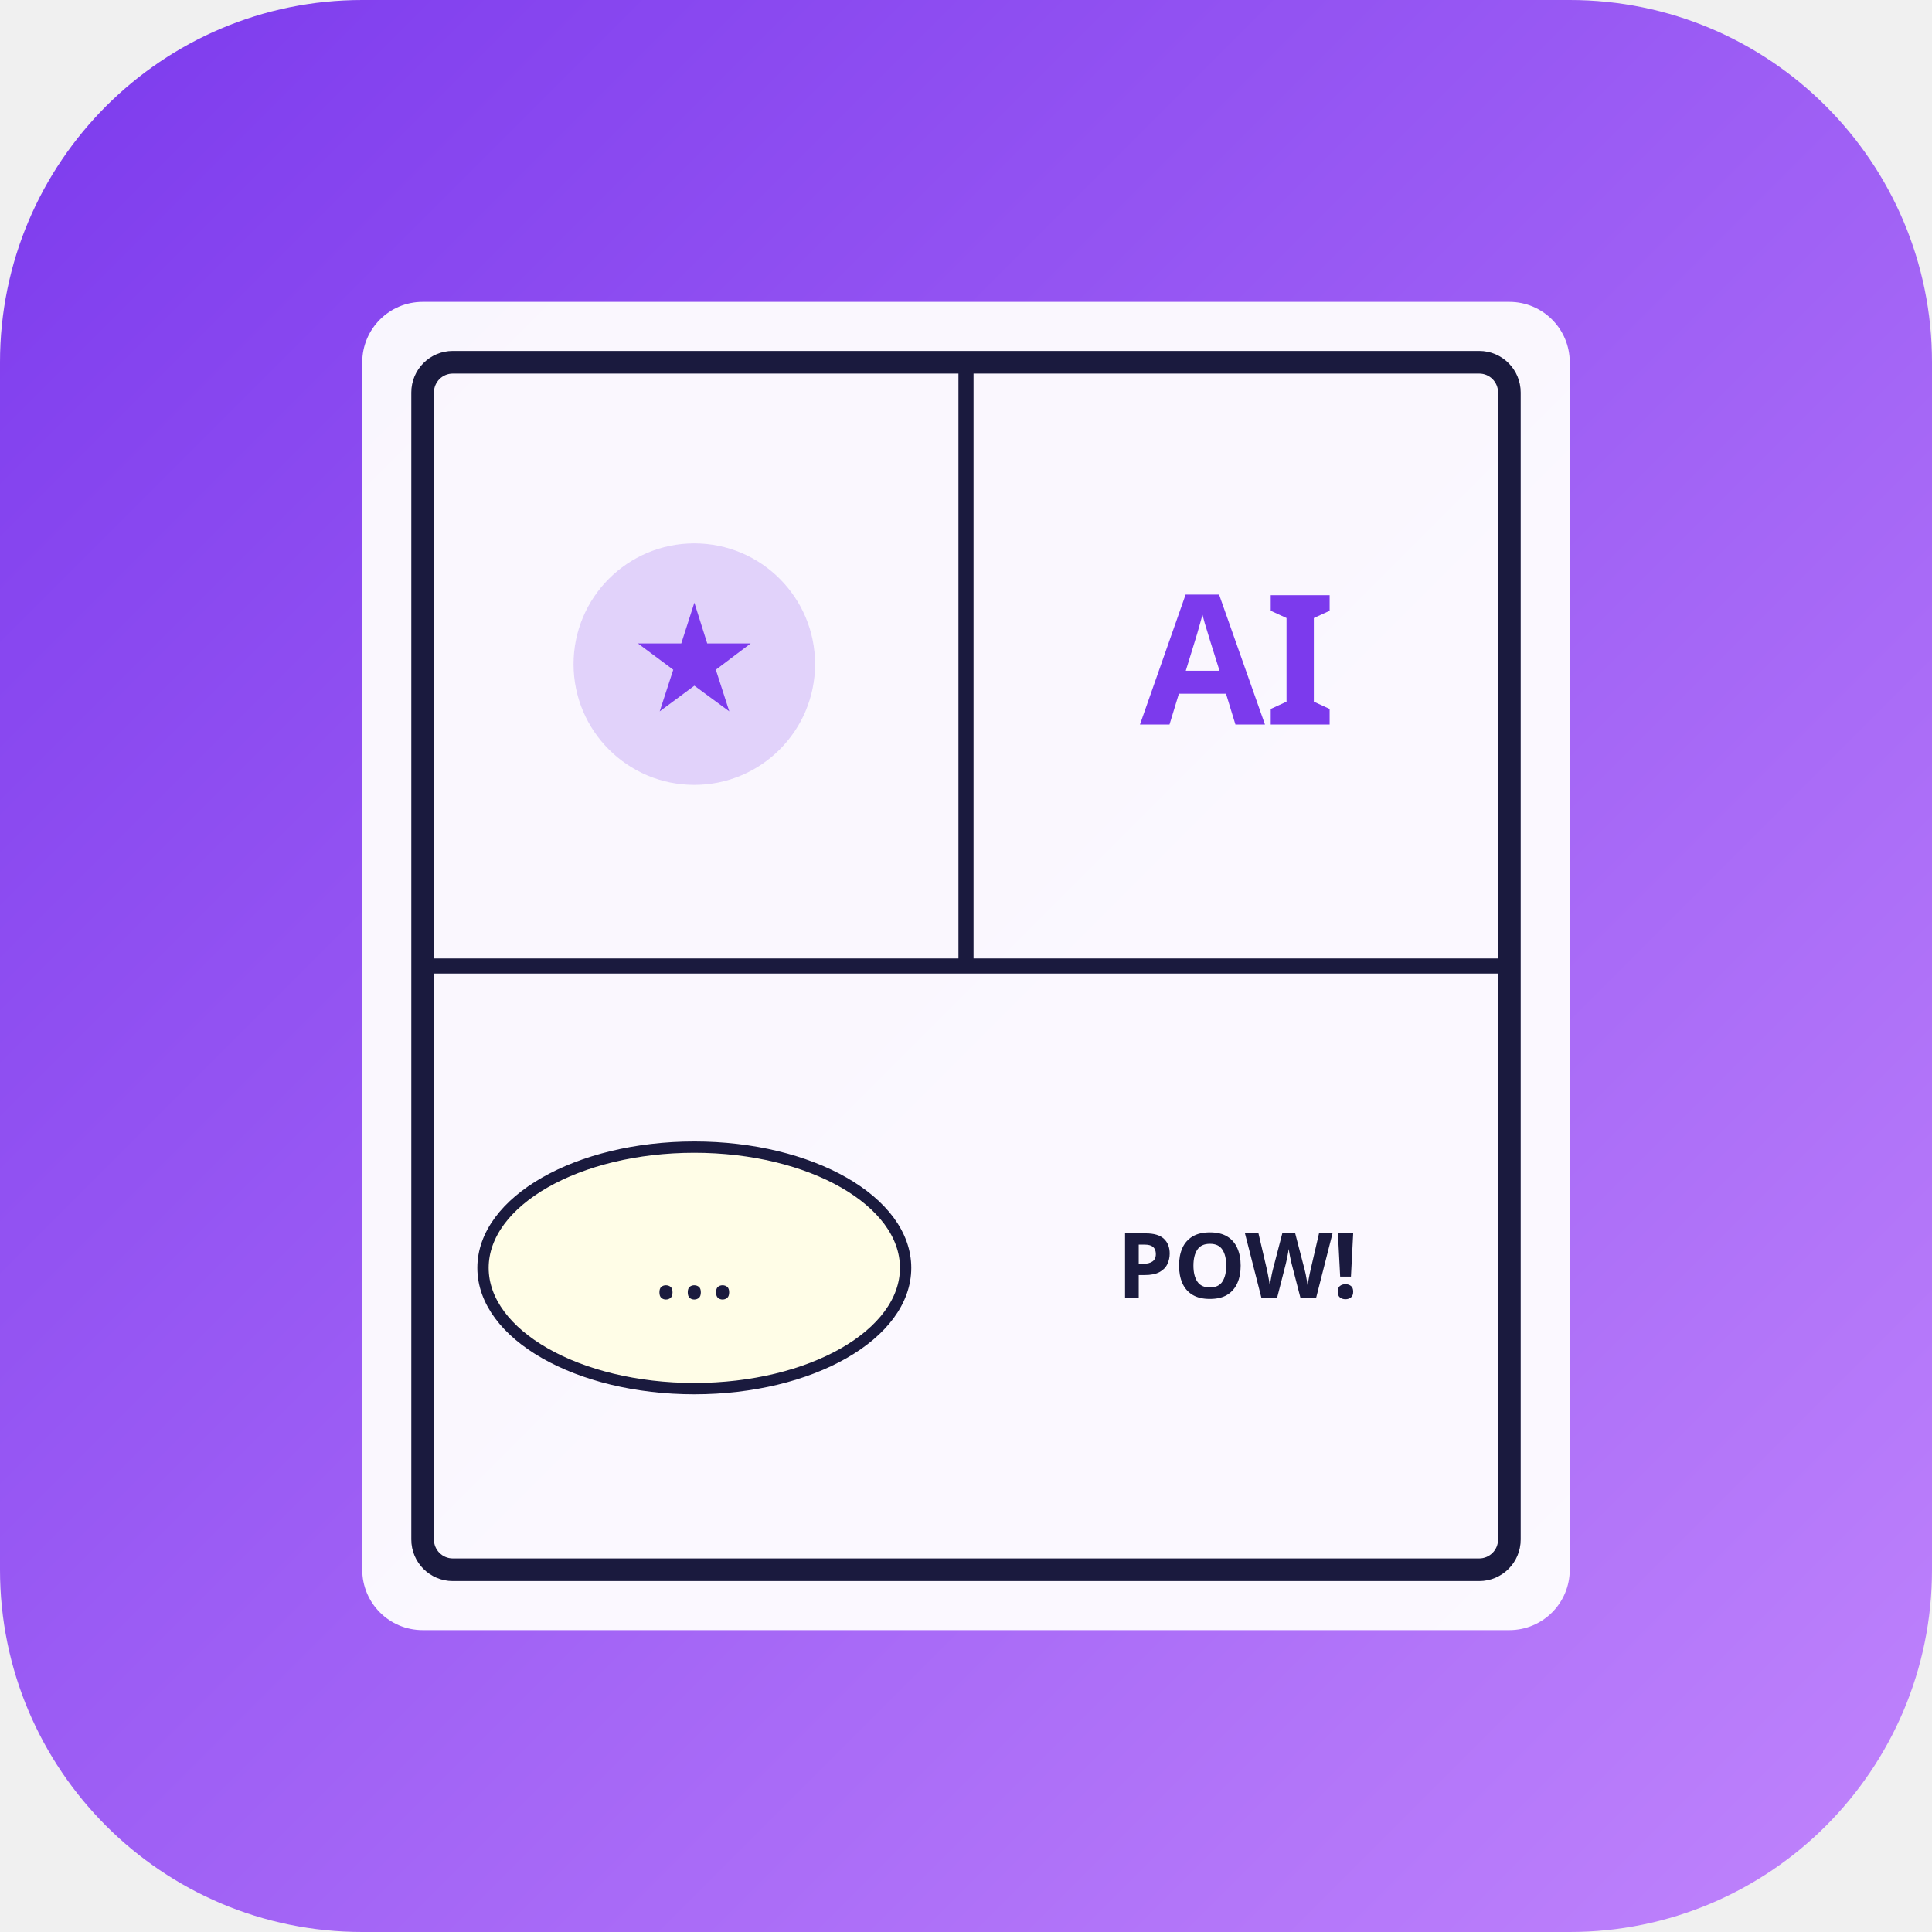
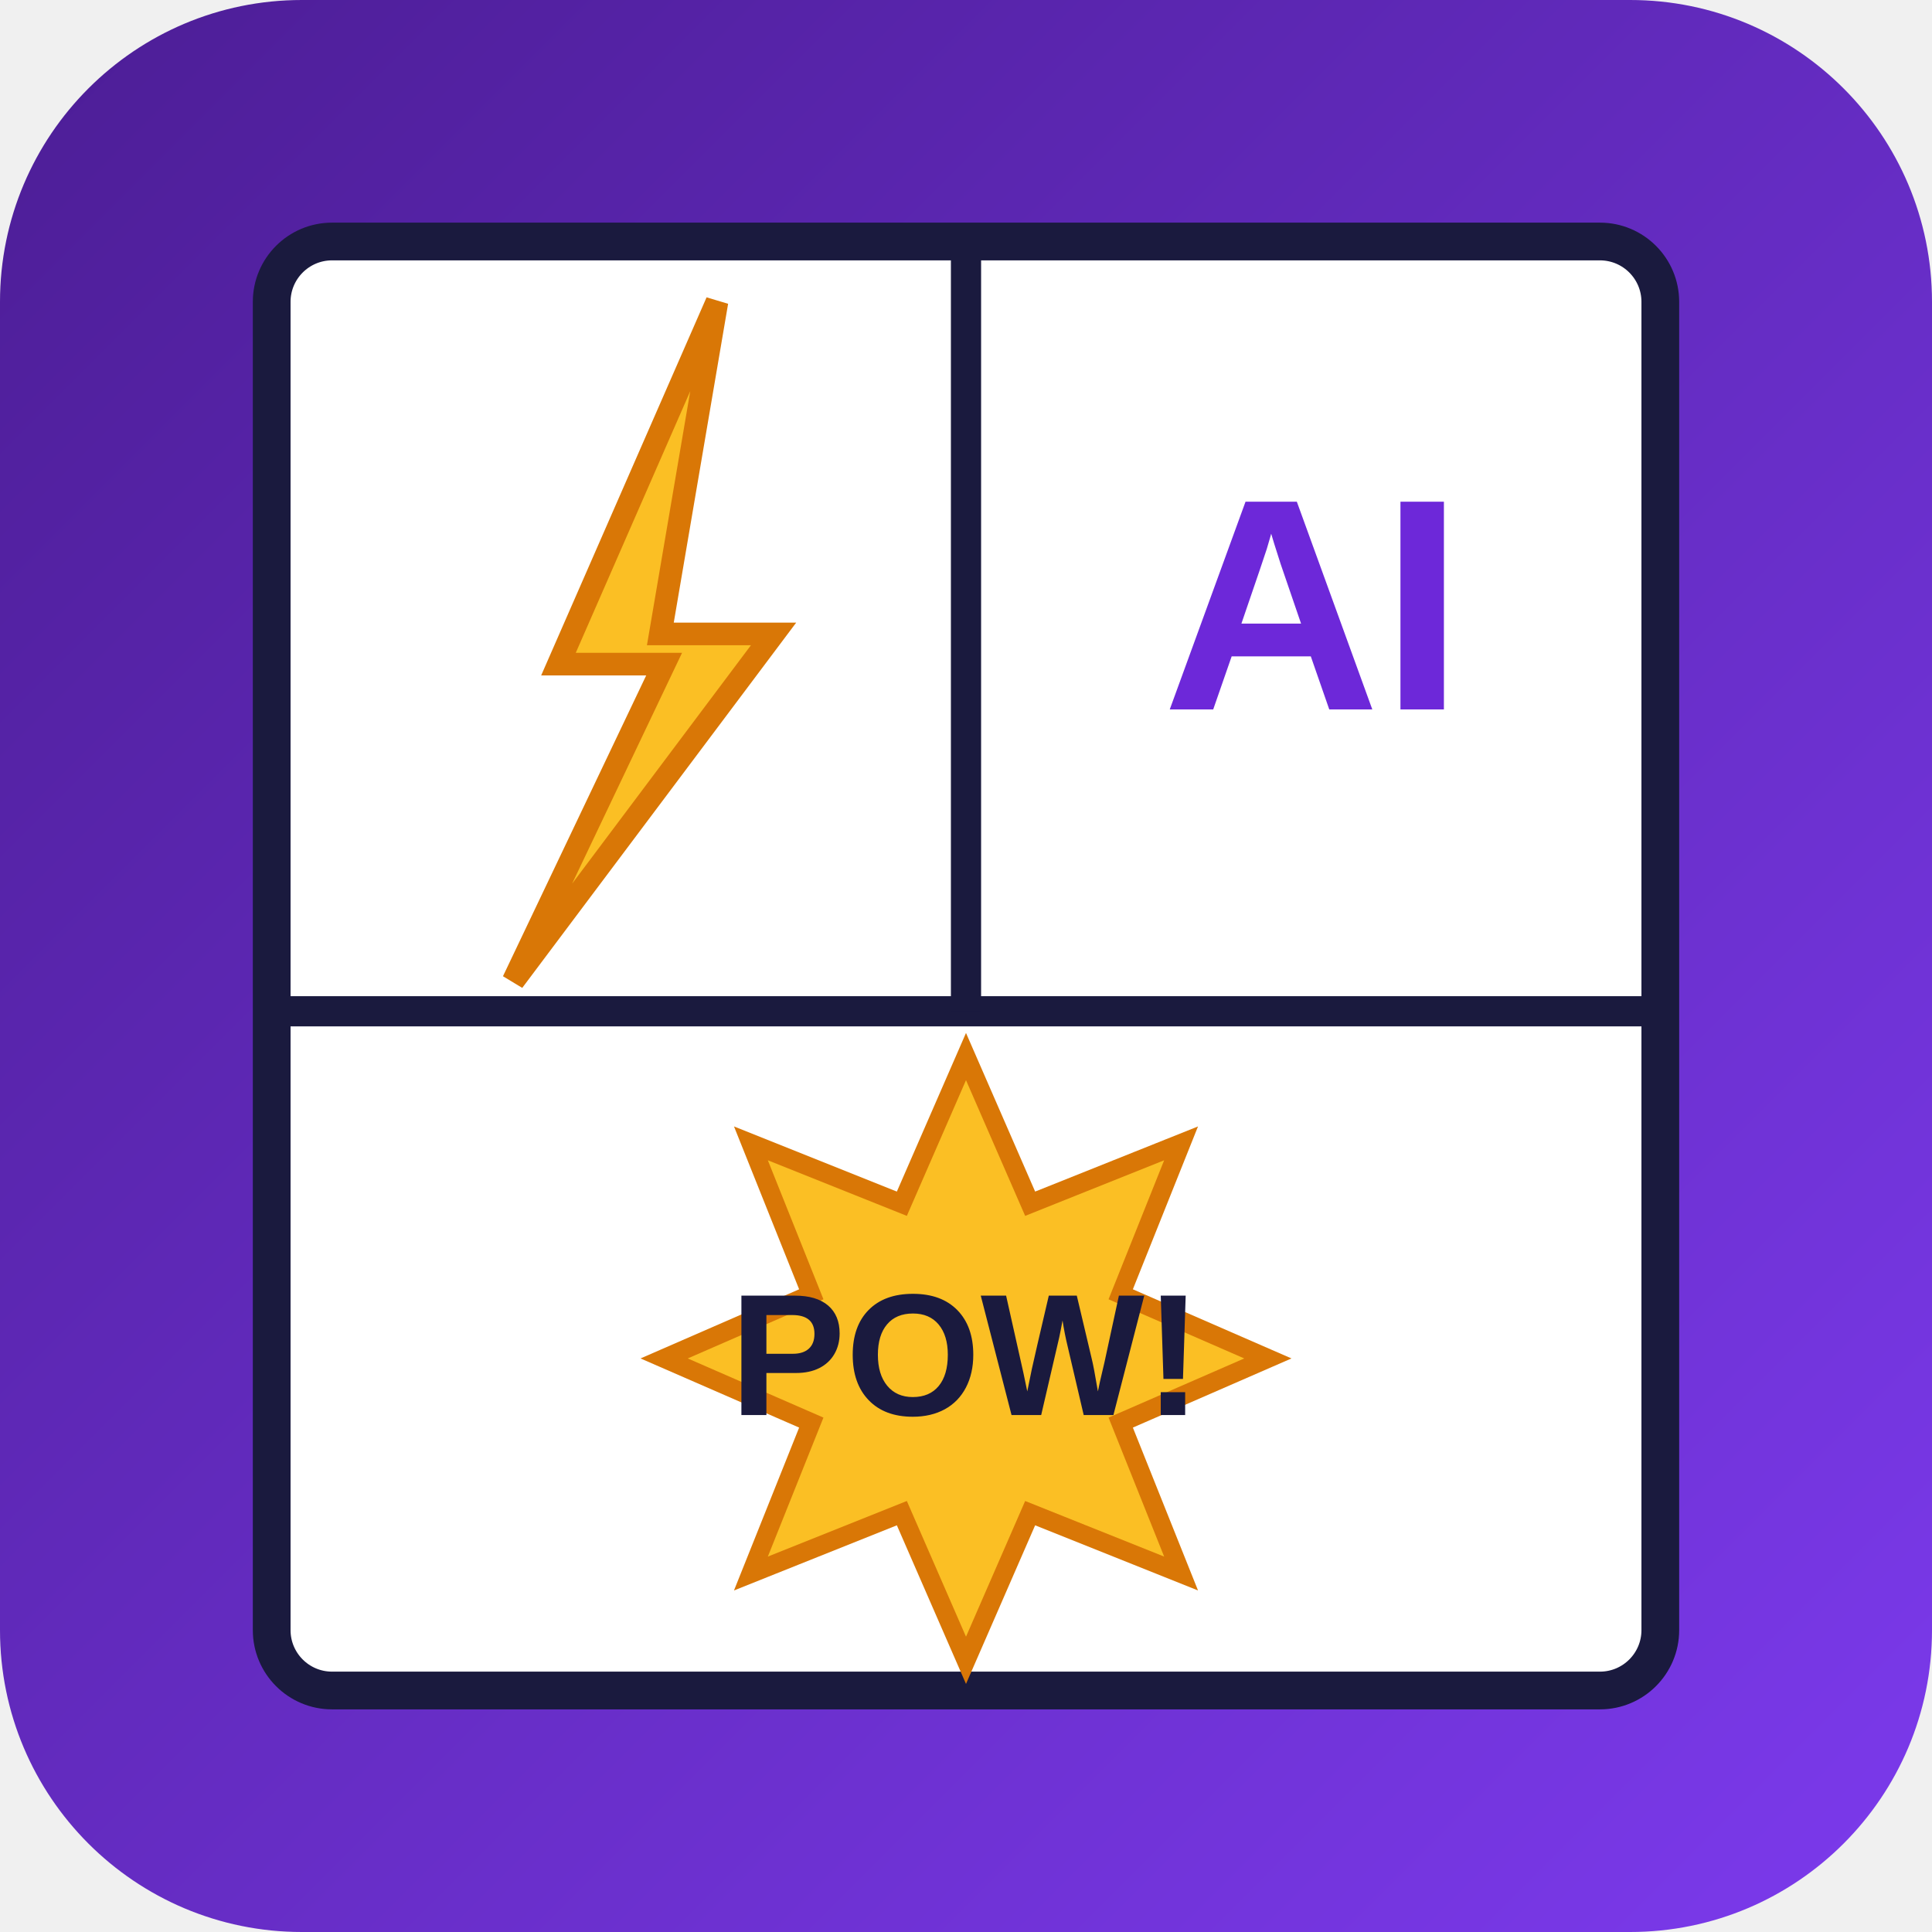
<svg xmlns="http://www.w3.org/2000/svg" viewBox="0 0 512 512">
  <defs>
    <linearGradient id="bg" x1="0%" y1="0%" x2="100%" y2="100%">
-       <stop offset="0%" style="stop-color:#7c3aed" />
-       <stop offset="100%" style="stop-color:#c084fc" />
+       <stop offset="0%" stop-color="#4c1d95" />
+       <stop offset="100%" stop-color="#7c3aed" />
    </linearGradient>
  </defs>
-   <rect width="512" height="512" rx="96" fill="url(#bg)" />
-   <rect x="96" y="80" width="320" height="352" rx="16" fill="#fff" opacity="0.95" />
-   <rect x="112" y="96" width="288" height="320" rx="8" fill="none" stroke="#1a1a3e" stroke-width="6" />
-   <line x1="256" y1="96" x2="256" y2="256" stroke="#1a1a3e" stroke-width="4" />
-   <line x1="112" y1="256" x2="400" y2="256" stroke="#1a1a3e" stroke-width="4" />
-   <circle cx="184" cy="176" r="32" fill="#7c3aed" opacity="0.2" />
-   <text x="184" y="188" text-anchor="middle" font-size="40" fill="#7c3aed">★</text>
-   <text x="328" y="192" text-anchor="middle" font-size="48" font-weight="bold" fill="#7c3aed" font-family="sans-serif">AI</text>
-   <ellipse cx="184" cy="336" rx="56" ry="32" fill="#fffde7" stroke="#1a1a3e" stroke-width="3" />
-   <text x="184" y="344" text-anchor="middle" font-size="28" fill="#1a1a3e" font-family="sans-serif">...</text>
-   <text x="328" y="344" text-anchor="middle" font-size="24" font-weight="bold" fill="#1a1a3e" font-family="sans-serif">POW!</text>
+   <rect width="512" height="512" rx="80" fill="url(#bg)" />
+   <rect x="72" y="64" width="368" height="384" rx="16" fill="#fff" stroke="#1a1a3e" stroke-width="10" />
+   <line x1="72" y1="268" x2="440" y2="268" stroke="#1a1a3e" stroke-width="8" />
+   <line x1="256" y1="64" x2="256" y2="268" stroke="#1a1a3e" stroke-width="8" />
+   <path d="M190 80 L148 176 L176 176 L136 260 L205 168 L175 168 Z" fill="#fbbf24" stroke="#d97706" stroke-width="6" />
+   <text x="348" y="188" text-anchor="middle" font-size="80" font-weight="bold" fill="#6d28d9" font-family="Arial,sans-serif">AI</text>
+   <polygon points="256,280 273,319 313,303 297,343 336,360 297,377 313,417 273,401 256,440 239,401 199,417 215,377 176,360 215,343 199,303 239,319" fill="#fbbf24" stroke="#d97706" stroke-width="5" />
+   <text x="256" y="375" text-anchor="middle" font-size="46" font-weight="bold" fill="#1a1a3e" font-family="Arial,sans-serif">POW!</text>
</svg>
